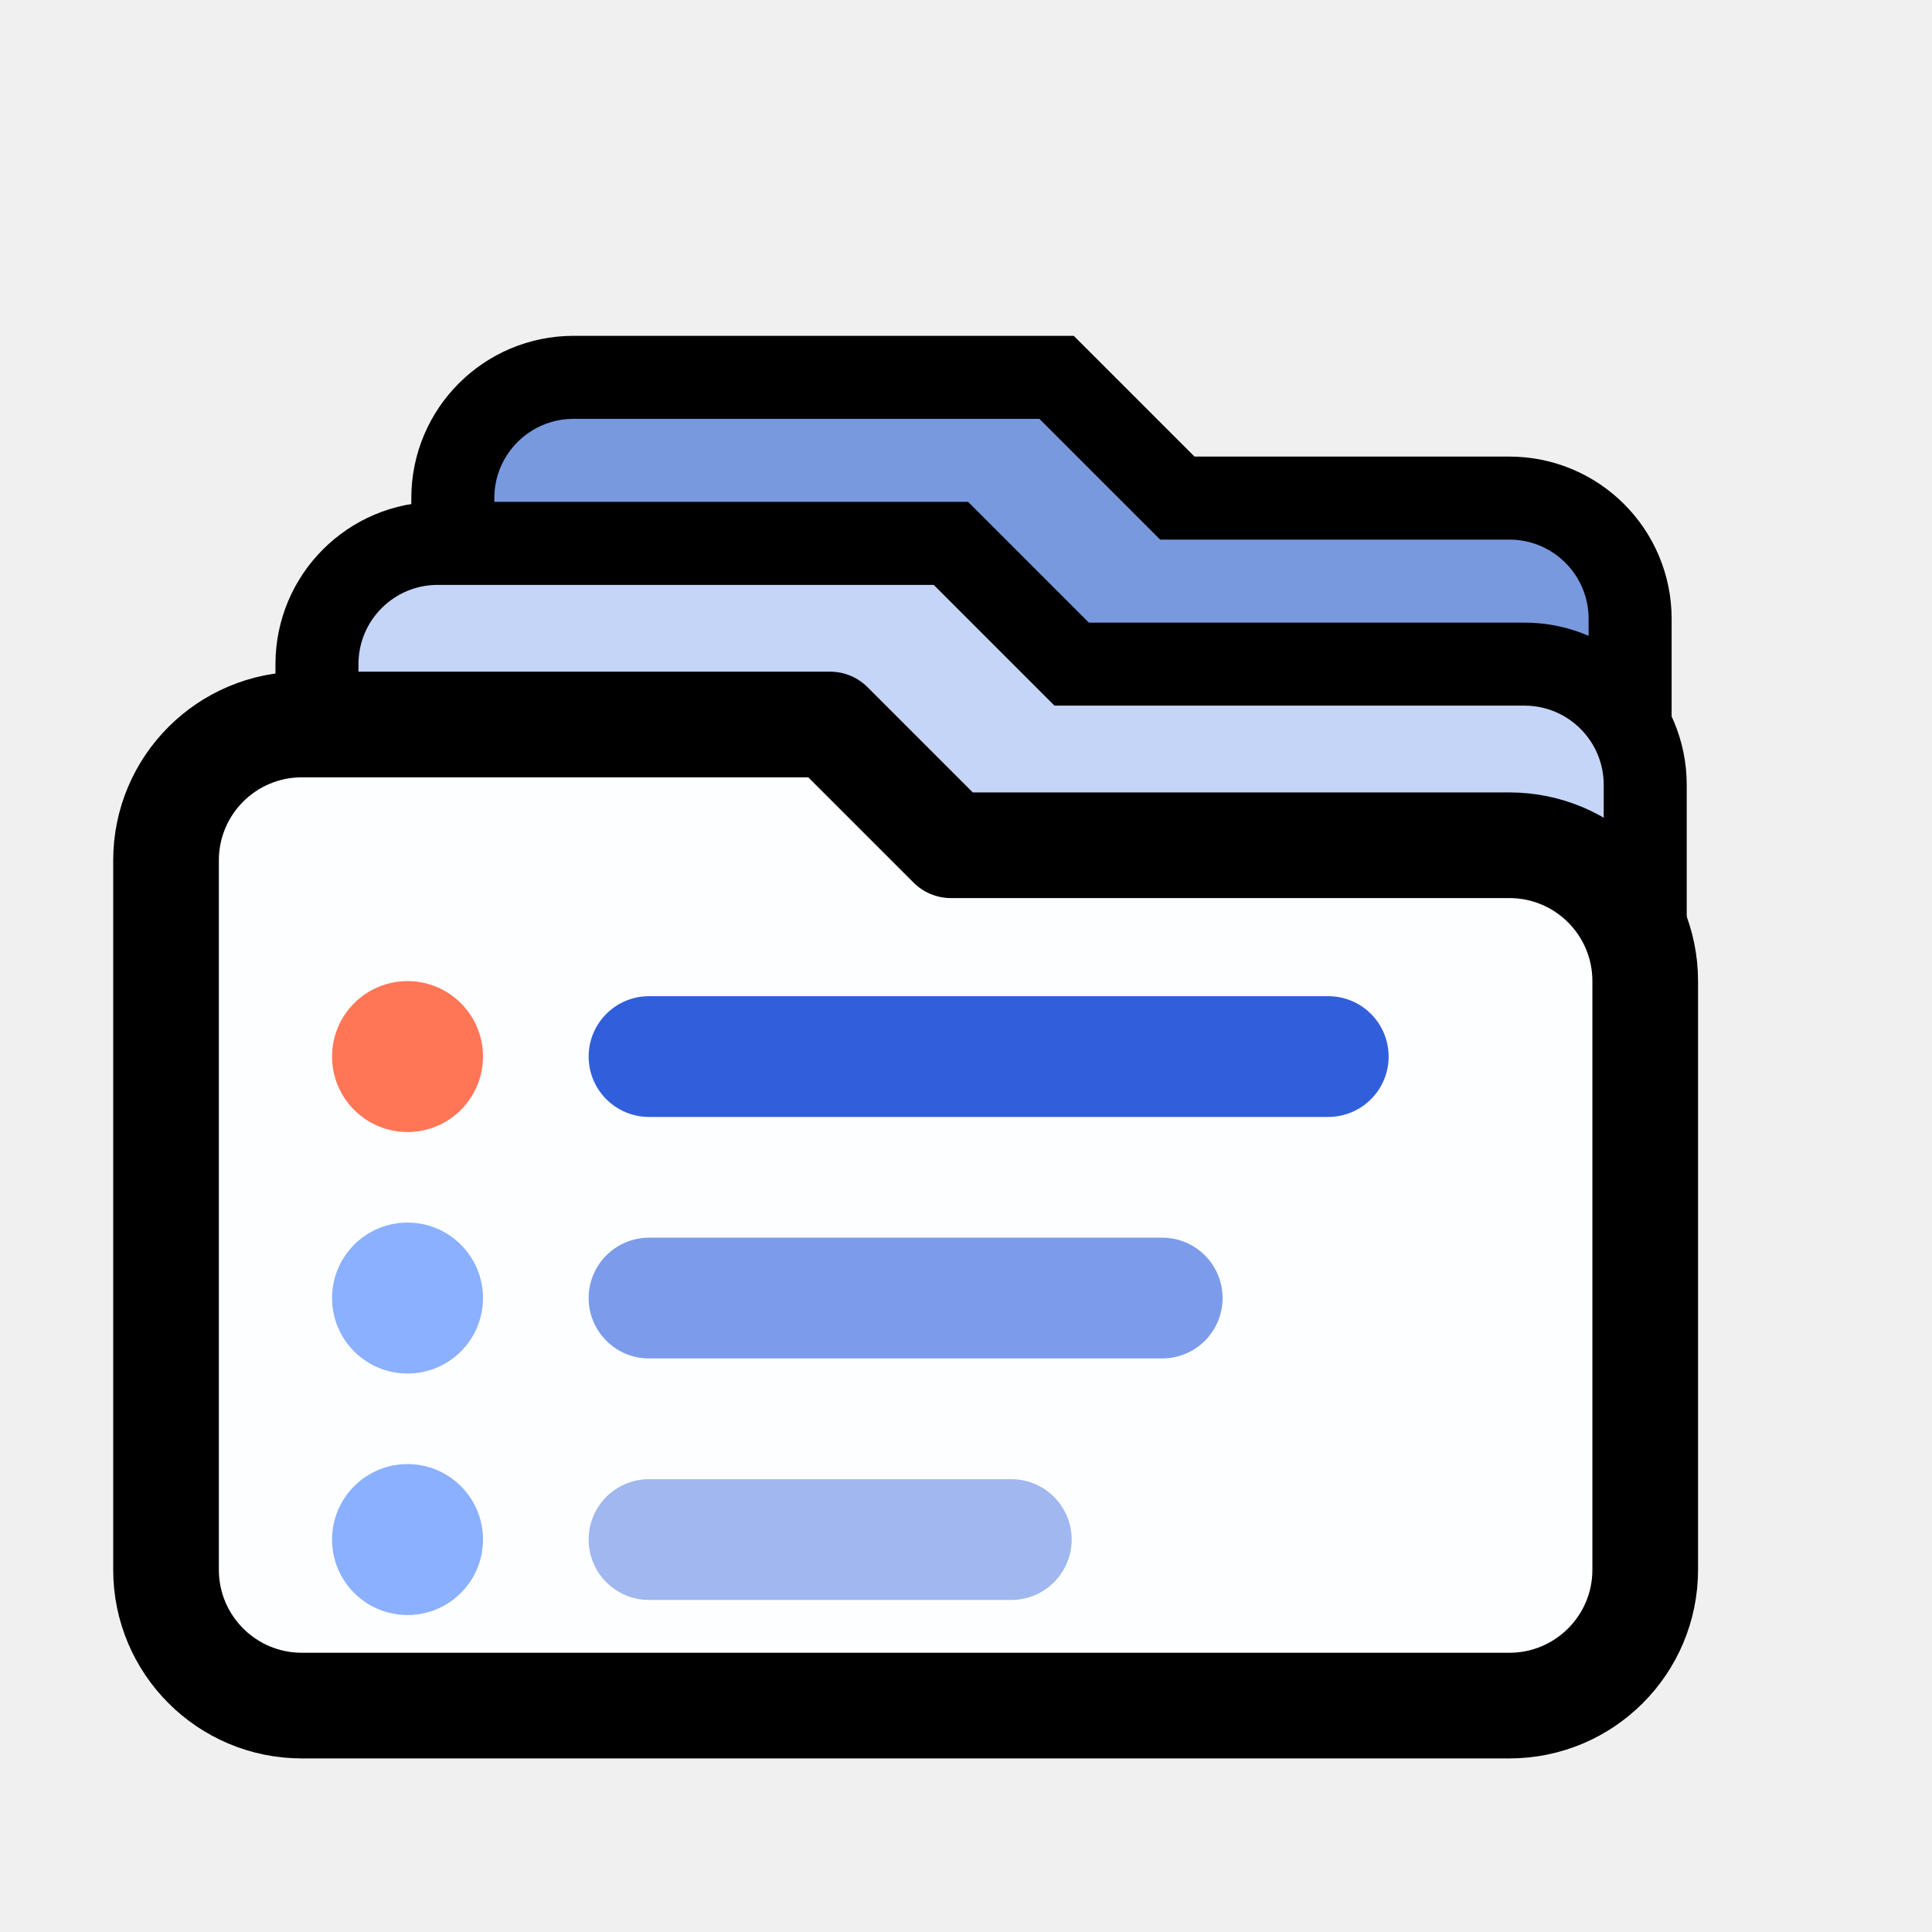
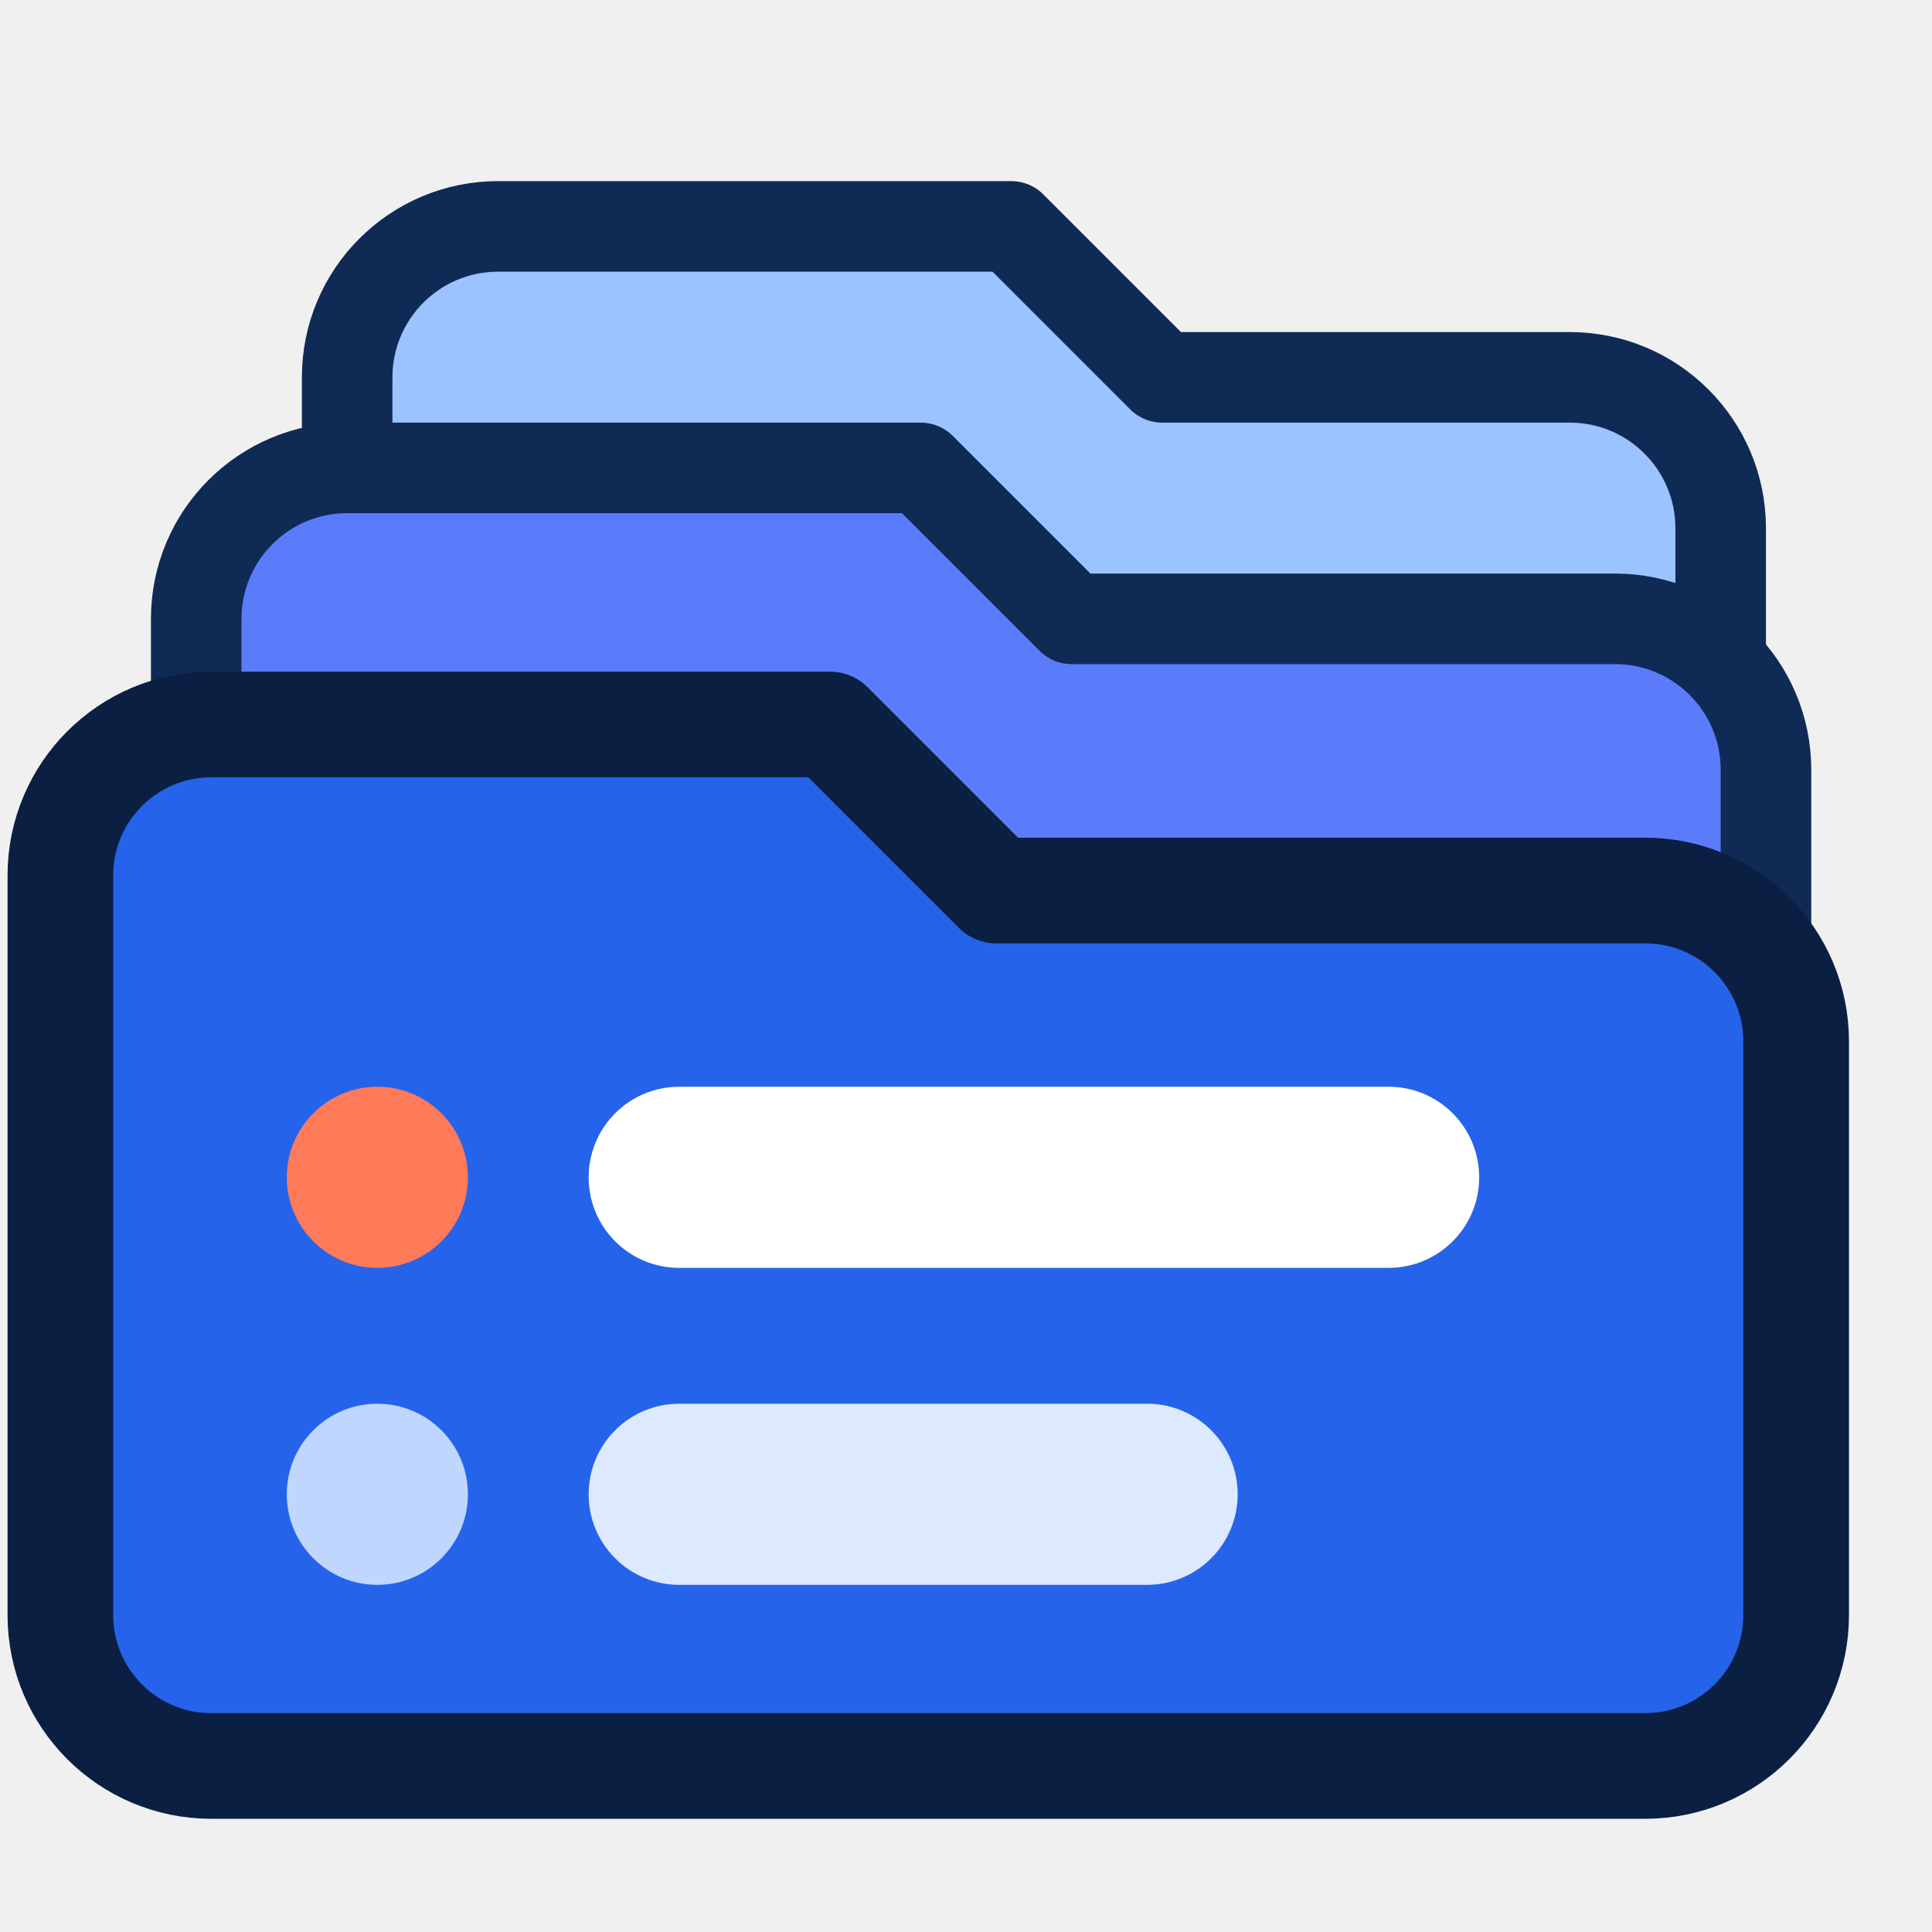
<svg xmlns="http://www.w3.org/2000/svg" viewBox="0 0 128 128">
-   <path d="M38 25h32l8 8h22a8 8 0 0 1 8 8v46a8 8 0 0 1-8 8H38a8 8 0 0 1-8-8V33a8 8 0 0 1 8-8Z" fill="#7899DE" stroke="#000000" stroke-width="5.5" />
-   <path d="M29 36h34l8 8h30a8 8 0 0 1 8 8v46a8 8 0 0 1-8 8H29a8 8 0 0 1-8-8V44a8 8 0 0 1 8-8Z" fill="#C4D5F8" stroke="#000000" stroke-width="5.5" />
-   <path d="M20 50h35l8 8h37a9 9 0 0 1 9 9v39a9 9 0 0 1-9 9H20a9 9 0 0 1-9-9V59a9 9 0 0 1 9-9Z" fill="#000000" opacity="1" />
-   <path d="M20 48h35l8 8h37a9 9 0 0 1 9 9v39a9 9 0 0 1-9 9H20a9 9 0 0 1-9-9V57a9 9 0 0 1 9-9Z" fill="#FDFEFF" stroke="#000000" stroke-width="7" stroke-linejoin="round" />
-   <circle cx="27" cy="70" r="5" fill="#FF7657" />
-   <rect x="39" y="66" width="53" height="8" rx="4" fill="#315FDC" />
-   <circle cx="27" cy="86" r="5" fill="#8AB0FF" />
-   <rect x="39" y="82" width="42" height="8" rx="4" fill="#7C9CEB" />
-   <circle cx="27" cy="102" r="5" fill="#8AB0FF" />
-   <rect x="39" y="98" width="32" height="8" rx="4" fill="#A0B7EF" />
+   <path d="M33 15h34l10 10h27a10 10 0 0 1 10 10v47a10 10 0 0 1-10 10H33a10 10 0 0 1-10-10V25a10 10 0 0 1 10-10Z" fill="#9BC3FF" stroke="#102A56" stroke-width="6" stroke-linejoin="round" />
+   <path d="M23 31h38l10 10h36a10 10 0 0 1 10 10v48a10 10 0 0 1-10 10H23a10 10 0 0 1-10-10V41a10 10 0 0 1 10-10Z" fill="#5B7CFA" stroke="#102A56" stroke-width="6" stroke-linejoin="round" />
+   <path d="M14 48h41l11 11h43a10 10 0 0 1 10 10v38a10 10 0 0 1-10 10H14a10 10 0 0 1-10-10V58a10 10 0 0 1 10-10Z" fill="#2563EB" stroke="#0B1F42" stroke-width="7" stroke-linejoin="round" />
+   <circle cx="25" cy="78" r="6" fill="#FF7A59" />
+   <rect x="39" y="72" width="59" height="12" rx="6" fill="#FFFFFF" />
+   <circle cx="25" cy="99" r="6" fill="#BFD7FF" />
+   <rect x="39" y="93" width="43" height="12" rx="6" fill="#DCE9FF" />
</svg>
